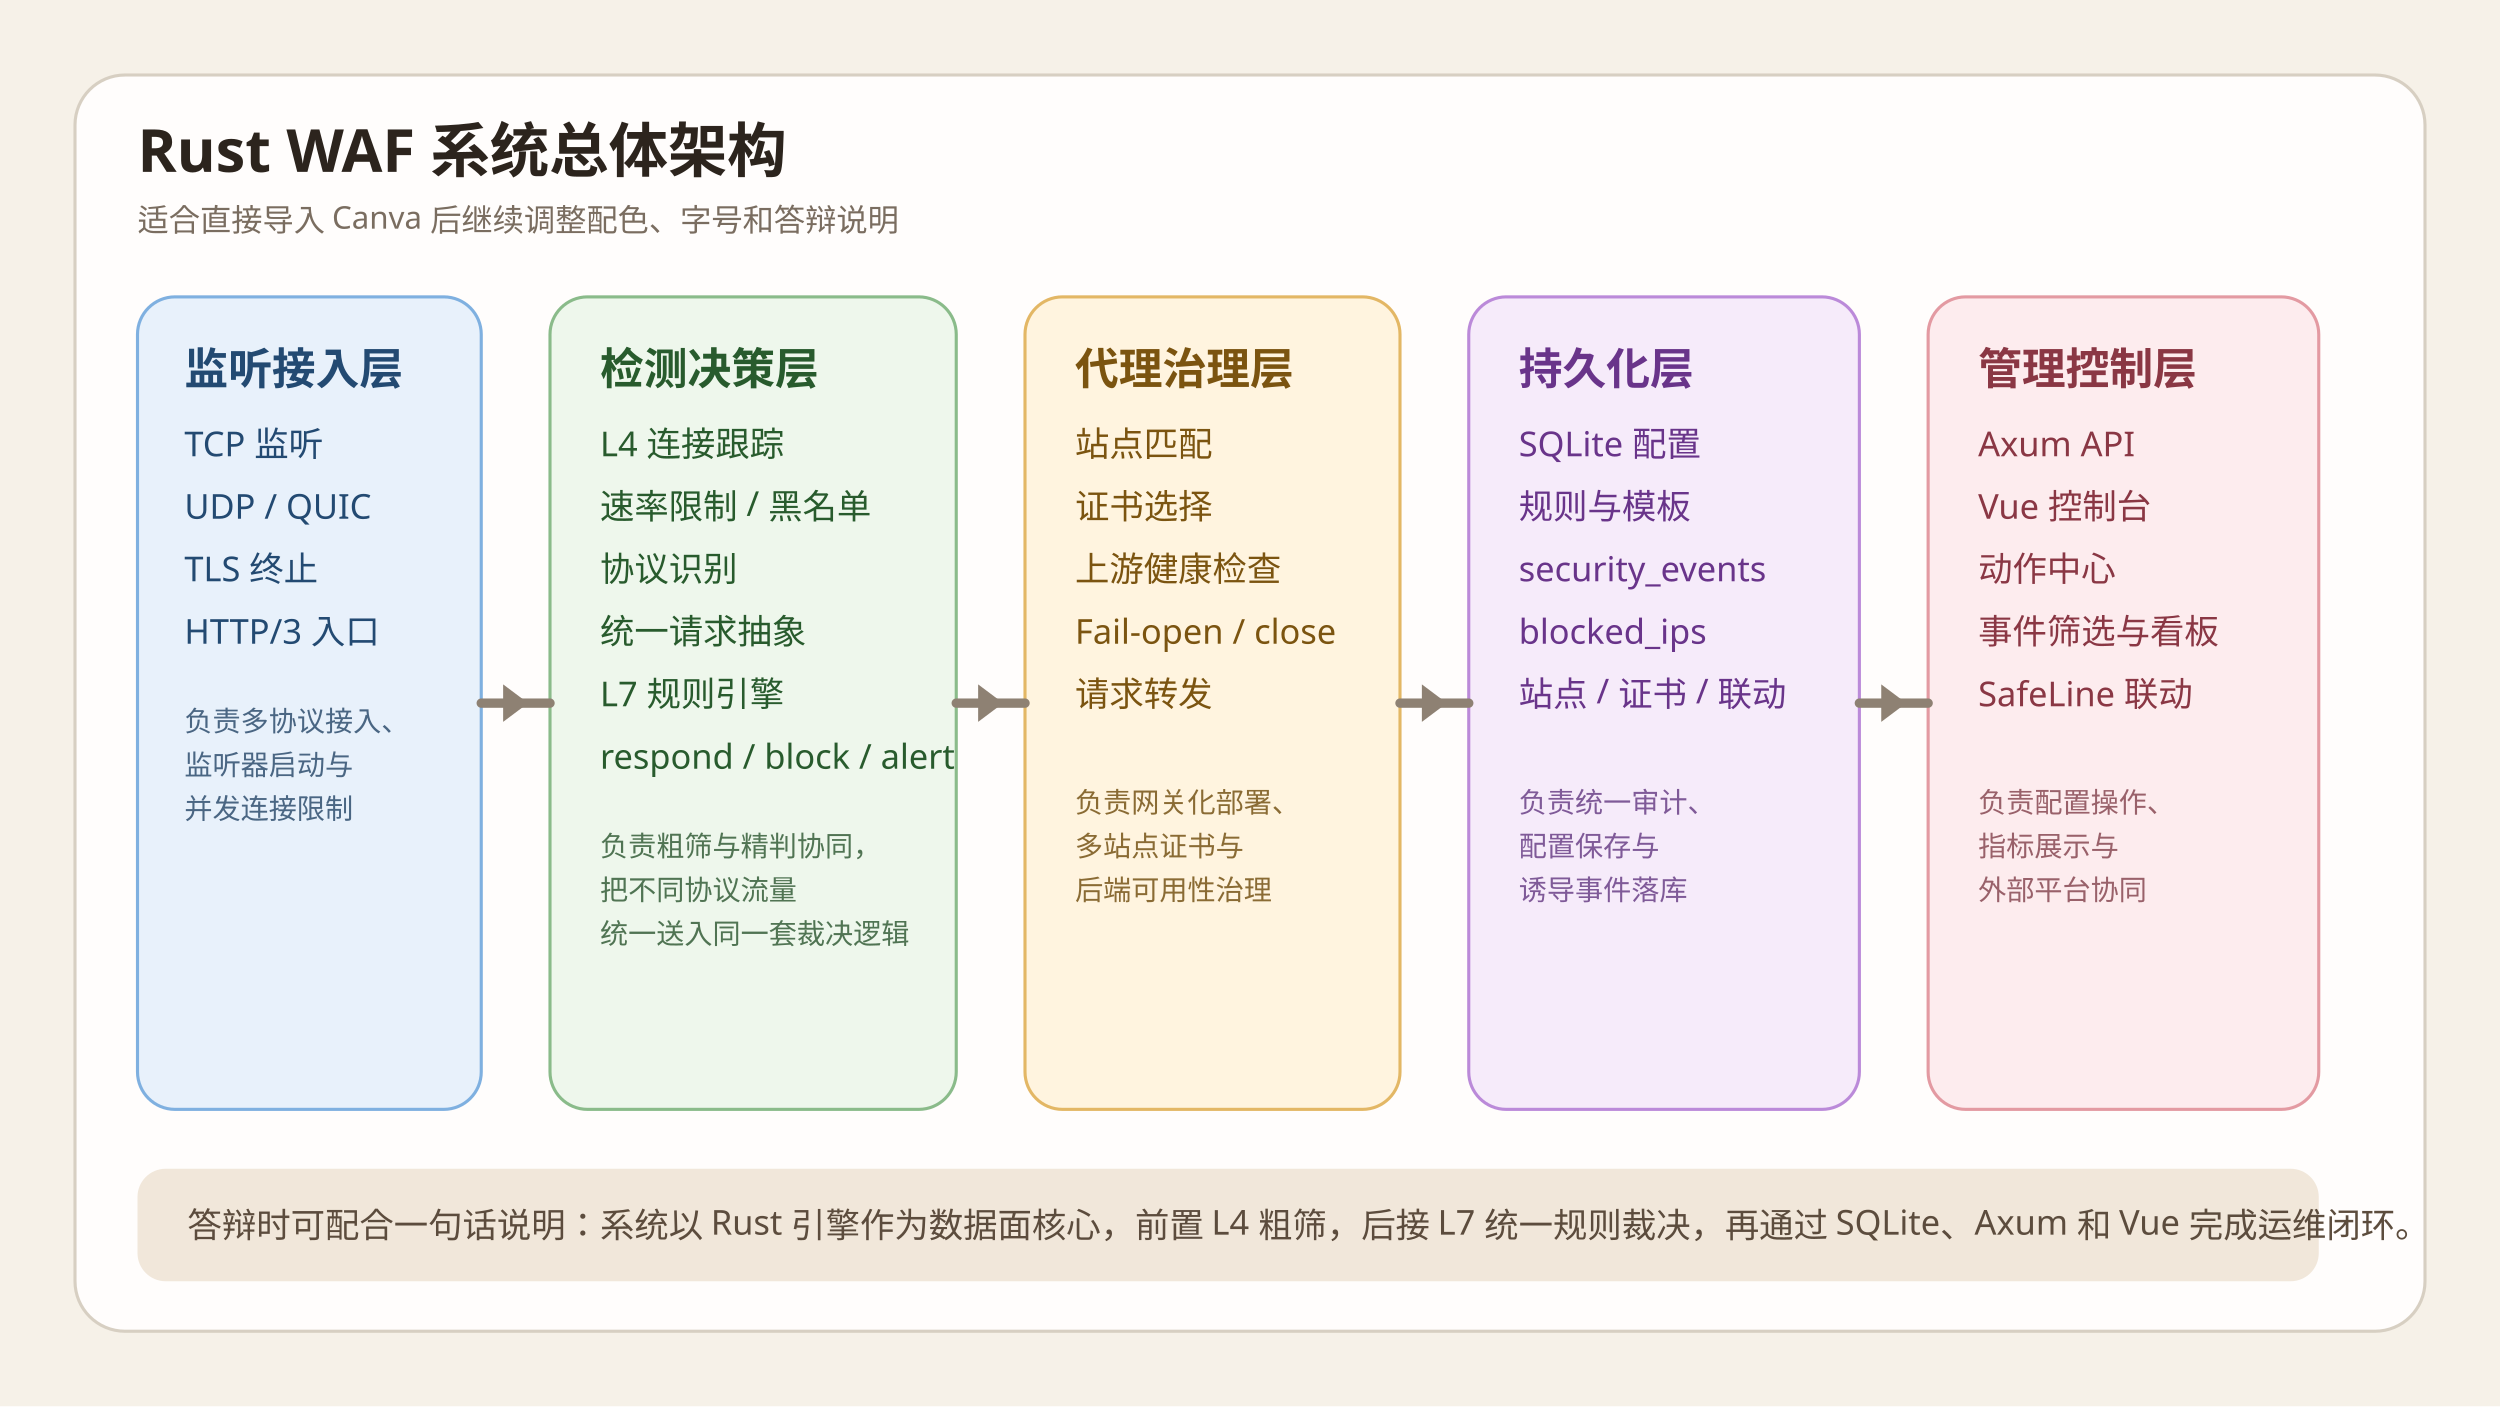
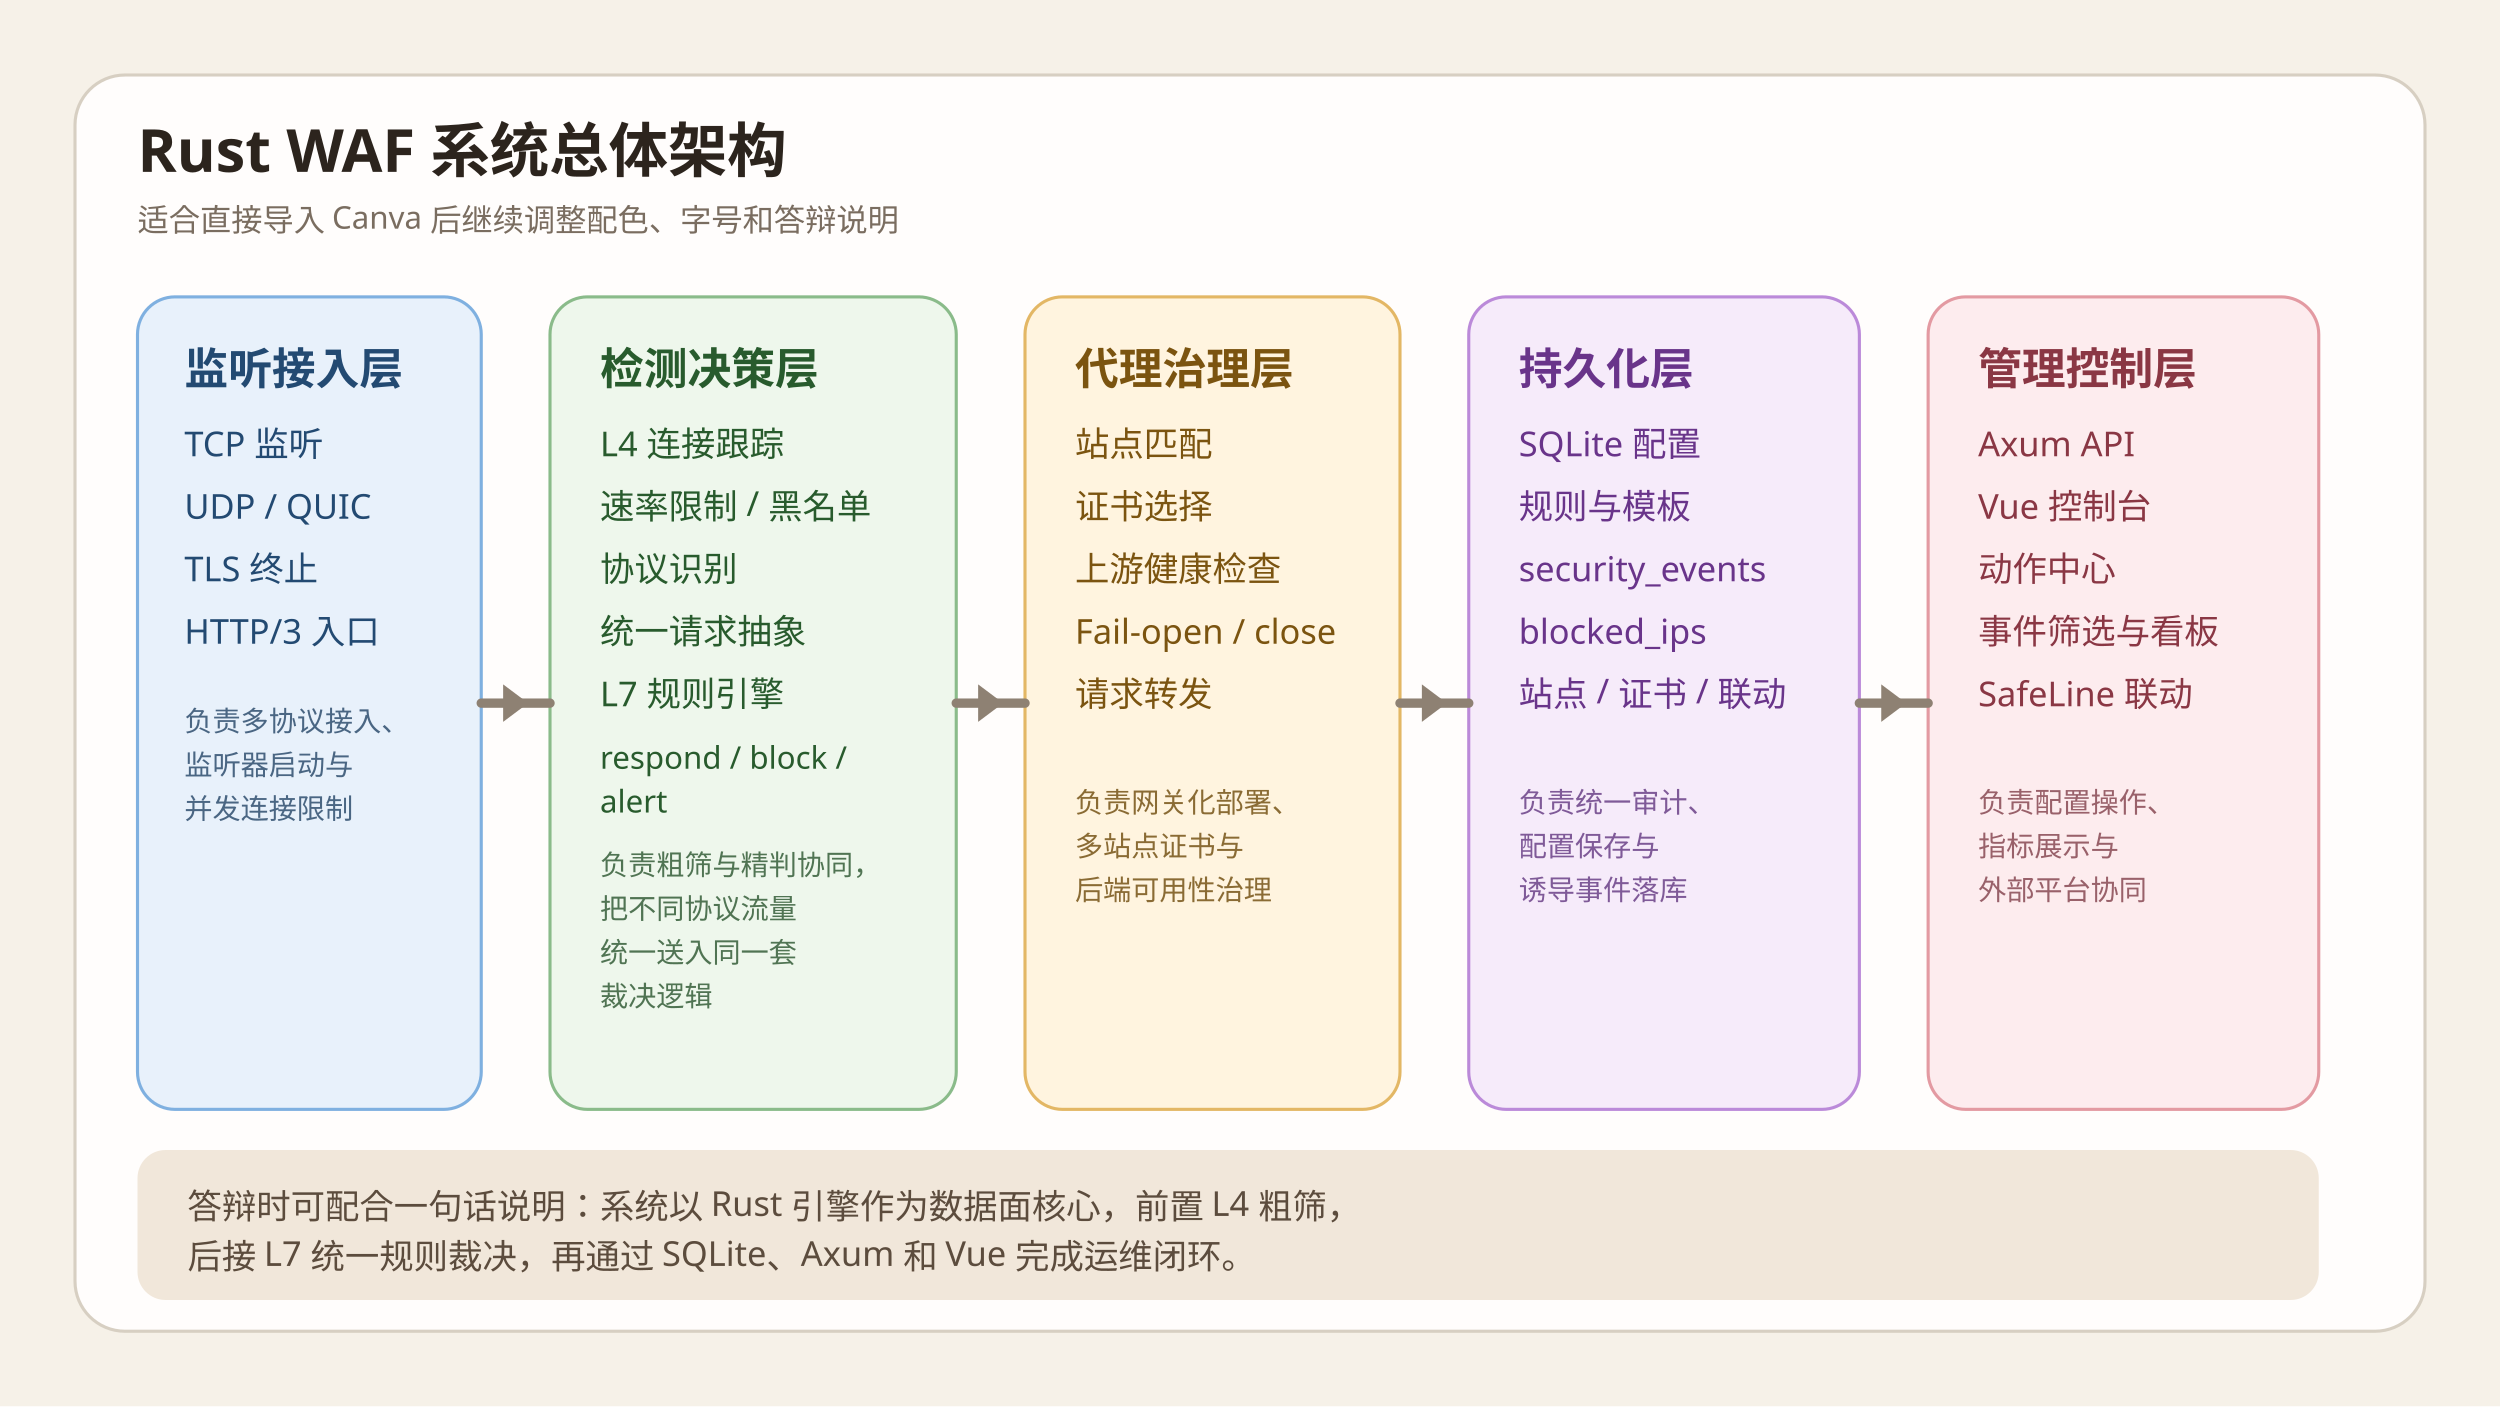
<svg xmlns="http://www.w3.org/2000/svg" width="1600" height="900" viewBox="0 0 1600 900" fill="none">
  <rect width="1600" height="900" fill="#F6F1E8" />
  <rect x="48" y="48" width="1504" height="804" rx="32" fill="#FFFDFC" stroke="#D7CFC2" stroke-width="2" />
  <text x="88" y="110" fill="#2C241D" font-family="PingFang SC, Microsoft YaHei, sans-serif" font-size="38" font-weight="700">Rust WAF 系统总体架构</text>
  <text x="88" y="148" fill="#7A6D60" font-family="PingFang SC, Microsoft YaHei, sans-serif" font-size="20">适合直接导入 Canva 后继续调整配色、字号和答辩说明</text>
  <rect x="88" y="190" width="220" height="520" rx="24" fill="#E8F1FB" stroke="#7FB0E0" stroke-width="2" />
  <text x="118" y="246" fill="#234A72" font-family="PingFang SC, Microsoft YaHei, sans-serif" font-size="28" font-weight="700">监听接入层</text>
  <text x="118" y="292" fill="#234A72" font-family="PingFang SC, Microsoft YaHei, sans-serif" font-size="22">TCP 监听</text>
  <text x="118" y="332" fill="#234A72" font-family="PingFang SC, Microsoft YaHei, sans-serif" font-size="22">UDP / QUIC</text>
  <text x="118" y="372" fill="#234A72" font-family="PingFang SC, Microsoft YaHei, sans-serif" font-size="22">TLS 终止</text>
  <text x="118" y="412" fill="#234A72" font-family="PingFang SC, Microsoft YaHei, sans-serif" font-size="22">HTTP/3 入口</text>
  <text x="118" y="468" fill="#4A6683" font-family="PingFang SC, Microsoft YaHei, sans-serif" font-size="18">负责多协议接入、</text>
  <text x="118" y="496" fill="#4A6683" font-family="PingFang SC, Microsoft YaHei, sans-serif" font-size="18">监听器启动与</text>
  <text x="118" y="524" fill="#4A6683" font-family="PingFang SC, Microsoft YaHei, sans-serif" font-size="18">并发连接限制</text>
  <rect x="352" y="190" width="260" height="520" rx="24" fill="#EEF7EC" stroke="#8ABB8A" stroke-width="2" />
  <text x="384" y="246" fill="#285B2D" font-family="PingFang SC, Microsoft YaHei, sans-serif" font-size="28" font-weight="700">检测决策层</text>
  <text x="384" y="292" fill="#285B2D" font-family="PingFang SC, Microsoft YaHei, sans-serif" font-size="22">L4 连接跟踪</text>
  <text x="384" y="332" fill="#285B2D" font-family="PingFang SC, Microsoft YaHei, sans-serif" font-size="22">速率限制 / 黑名单</text>
  <text x="384" y="372" fill="#285B2D" font-family="PingFang SC, Microsoft YaHei, sans-serif" font-size="22">协议识别</text>
  <text x="384" y="412" fill="#285B2D" font-family="PingFang SC, Microsoft YaHei, sans-serif" font-size="22">统一请求抽象</text>
  <text x="384" y="452" fill="#285B2D" font-family="PingFang SC, Microsoft YaHei, sans-serif" font-size="22">L7 规则引擎</text>
-   <text x="384" y="492" fill="#285B2D" font-family="PingFang SC, Microsoft YaHei, sans-serif" font-size="22">respond / block / alert</text>
-   <text x="384" y="548" fill="#507453" font-family="PingFang SC, Microsoft YaHei, sans-serif" font-size="18">负责粗筛与精判协同，</text>
-   <text x="384" y="576" fill="#507453" font-family="PingFang SC, Microsoft YaHei, sans-serif" font-size="18">把不同协议流量</text>
-   <text x="384" y="604" fill="#507453" font-family="PingFang SC, Microsoft YaHei, sans-serif" font-size="18">统一送入同一套裁决逻辑</text>
+   <text x="384" y="492" fill="#285B2D" font-family="PingFang SC, Microsoft YaHei, sans-serif" font-size="20">respond / block /</text>
+   <text x="384" y="520" fill="#285B2D" font-family="PingFang SC, Microsoft YaHei, sans-serif" font-size="20">alert</text>
+   <text x="384" y="560" fill="#507453" font-family="PingFang SC, Microsoft YaHei, sans-serif" font-size="18">负责粗筛与精判协同，</text>
+   <text x="384" y="588" fill="#507453" font-family="PingFang SC, Microsoft YaHei, sans-serif" font-size="18">把不同协议流量</text>
+   <text x="384" y="616" fill="#507453" font-family="PingFang SC, Microsoft YaHei, sans-serif" font-size="18">统一送入同一套</text>
+   <text x="384" y="644" fill="#507453" font-family="PingFang SC, Microsoft YaHei, sans-serif" font-size="18">裁决逻辑</text>
  <rect x="656" y="190" width="240" height="520" rx="24" fill="#FFF4DF" stroke="#E3B765" stroke-width="2" />
  <text x="688" y="246" fill="#7B5410" font-family="PingFang SC, Microsoft YaHei, sans-serif" font-size="28" font-weight="700">代理治理层</text>
  <text x="688" y="292" fill="#7B5410" font-family="PingFang SC, Microsoft YaHei, sans-serif" font-size="22">站点匹配</text>
  <text x="688" y="332" fill="#7B5410" font-family="PingFang SC, Microsoft YaHei, sans-serif" font-size="22">证书选择</text>
  <text x="688" y="372" fill="#7B5410" font-family="PingFang SC, Microsoft YaHei, sans-serif" font-size="22">上游健康检查</text>
  <text x="688" y="412" fill="#7B5410" font-family="PingFang SC, Microsoft YaHei, sans-serif" font-size="22">Fail-open / close</text>
  <text x="688" y="452" fill="#7B5410" font-family="PingFang SC, Microsoft YaHei, sans-serif" font-size="22">请求转发</text>
  <text x="688" y="520" fill="#8A6B34" font-family="PingFang SC, Microsoft YaHei, sans-serif" font-size="18">负责网关化部署、</text>
  <text x="688" y="548" fill="#8A6B34" font-family="PingFang SC, Microsoft YaHei, sans-serif" font-size="18">多站点证书与</text>
  <text x="688" y="576" fill="#8A6B34" font-family="PingFang SC, Microsoft YaHei, sans-serif" font-size="18">后端可用性治理</text>
  <rect x="940" y="190" width="250" height="520" rx="24" fill="#F6EBFA" stroke="#BB8AD9" stroke-width="2" />
  <text x="972" y="246" fill="#69348A" font-family="PingFang SC, Microsoft YaHei, sans-serif" font-size="28" font-weight="700">持久化层</text>
  <text x="972" y="292" fill="#69348A" font-family="PingFang SC, Microsoft YaHei, sans-serif" font-size="22">SQLite 配置</text>
  <text x="972" y="332" fill="#69348A" font-family="PingFang SC, Microsoft YaHei, sans-serif" font-size="22">规则与模板</text>
  <text x="972" y="372" fill="#69348A" font-family="PingFang SC, Microsoft YaHei, sans-serif" font-size="22">security_events</text>
  <text x="972" y="412" fill="#69348A" font-family="PingFang SC, Microsoft YaHei, sans-serif" font-size="22">blocked_ips</text>
  <text x="972" y="452" fill="#69348A" font-family="PingFang SC, Microsoft YaHei, sans-serif" font-size="22">站点 / 证书 / 联动</text>
  <text x="972" y="520" fill="#7F5A98" font-family="PingFang SC, Microsoft YaHei, sans-serif" font-size="18">负责统一审计、</text>
  <text x="972" y="548" fill="#7F5A98" font-family="PingFang SC, Microsoft YaHei, sans-serif" font-size="18">配置保存与</text>
  <text x="972" y="576" fill="#7F5A98" font-family="PingFang SC, Microsoft YaHei, sans-serif" font-size="18">诱导事件落库</text>
  <rect x="1234" y="190" width="250" height="520" rx="24" fill="#FDECEE" stroke="#E39AA2" stroke-width="2" />
  <text x="1266" y="246" fill="#8A3744" font-family="PingFang SC, Microsoft YaHei, sans-serif" font-size="28" font-weight="700">管理控制层</text>
  <text x="1266" y="292" fill="#8A3744" font-family="PingFang SC, Microsoft YaHei, sans-serif" font-size="22">Axum API</text>
  <text x="1266" y="332" fill="#8A3744" font-family="PingFang SC, Microsoft YaHei, sans-serif" font-size="22">Vue 控制台</text>
  <text x="1266" y="372" fill="#8A3744" font-family="PingFang SC, Microsoft YaHei, sans-serif" font-size="22">动作中心</text>
  <text x="1266" y="412" fill="#8A3744" font-family="PingFang SC, Microsoft YaHei, sans-serif" font-size="22">事件筛选与看板</text>
  <text x="1266" y="452" fill="#8A3744" font-family="PingFang SC, Microsoft YaHei, sans-serif" font-size="22">SafeLine 联动</text>
  <text x="1266" y="520" fill="#99616A" font-family="PingFang SC, Microsoft YaHei, sans-serif" font-size="18">负责配置操作、</text>
  <text x="1266" y="548" fill="#99616A" font-family="PingFang SC, Microsoft YaHei, sans-serif" font-size="18">指标展示与</text>
  <text x="1266" y="576" fill="#99616A" font-family="PingFang SC, Microsoft YaHei, sans-serif" font-size="18">外部平台协同</text>
  <path d="M308 450H352" stroke="#8E8173" stroke-width="6" stroke-linecap="round" />
  <path d="M612 450H656" stroke="#8E8173" stroke-width="6" stroke-linecap="round" />
  <path d="M896 450H940" stroke="#8E8173" stroke-width="6" stroke-linecap="round" />
  <path d="M1190 450H1234" stroke="#8E8173" stroke-width="6" stroke-linecap="round" />
  <path d="M338 450L322 438V462L338 450Z" fill="#8E8173" />
  <path d="M642 450L626 438V462L642 450Z" fill="#8E8173" />
  <path d="M926 450L910 438V462L926 450Z" fill="#8E8173" />
  <path d="M1220 450L1204 438V462L1220 450Z" fill="#8E8173" />
-   <rect x="88" y="748" width="1396" height="72" rx="18" fill="#F1E7DA" />
-   <text x="120" y="792" fill="#5C4C3D" font-family="PingFang SC, Microsoft YaHei, sans-serif" font-size="22">答辩时可配合一句话说明：系统以 Rust 引擎作为数据面核心，前置 L4 粗筛，后接 L7 统一规则裁决，再通过 SQLite、Axum 和 Vue 完成运维闭环。</text>
+   <rect x="88" y="736" width="1396" height="96" rx="18" fill="#F1E7DA" />
+   <text x="120" y="780" fill="#5C4C3D" font-family="PingFang SC, Microsoft YaHei, sans-serif" font-size="22">答辩时可配合一句话说明：系统以 Rust 引擎作为数据面核心，前置 L4 粗筛，</text>
+   <text x="120" y="812" fill="#5C4C3D" font-family="PingFang SC, Microsoft YaHei, sans-serif" font-size="22">后接 L7 统一规则裁决，再通过 SQLite、Axum 和 Vue 完成运维闭环。</text>
</svg>
